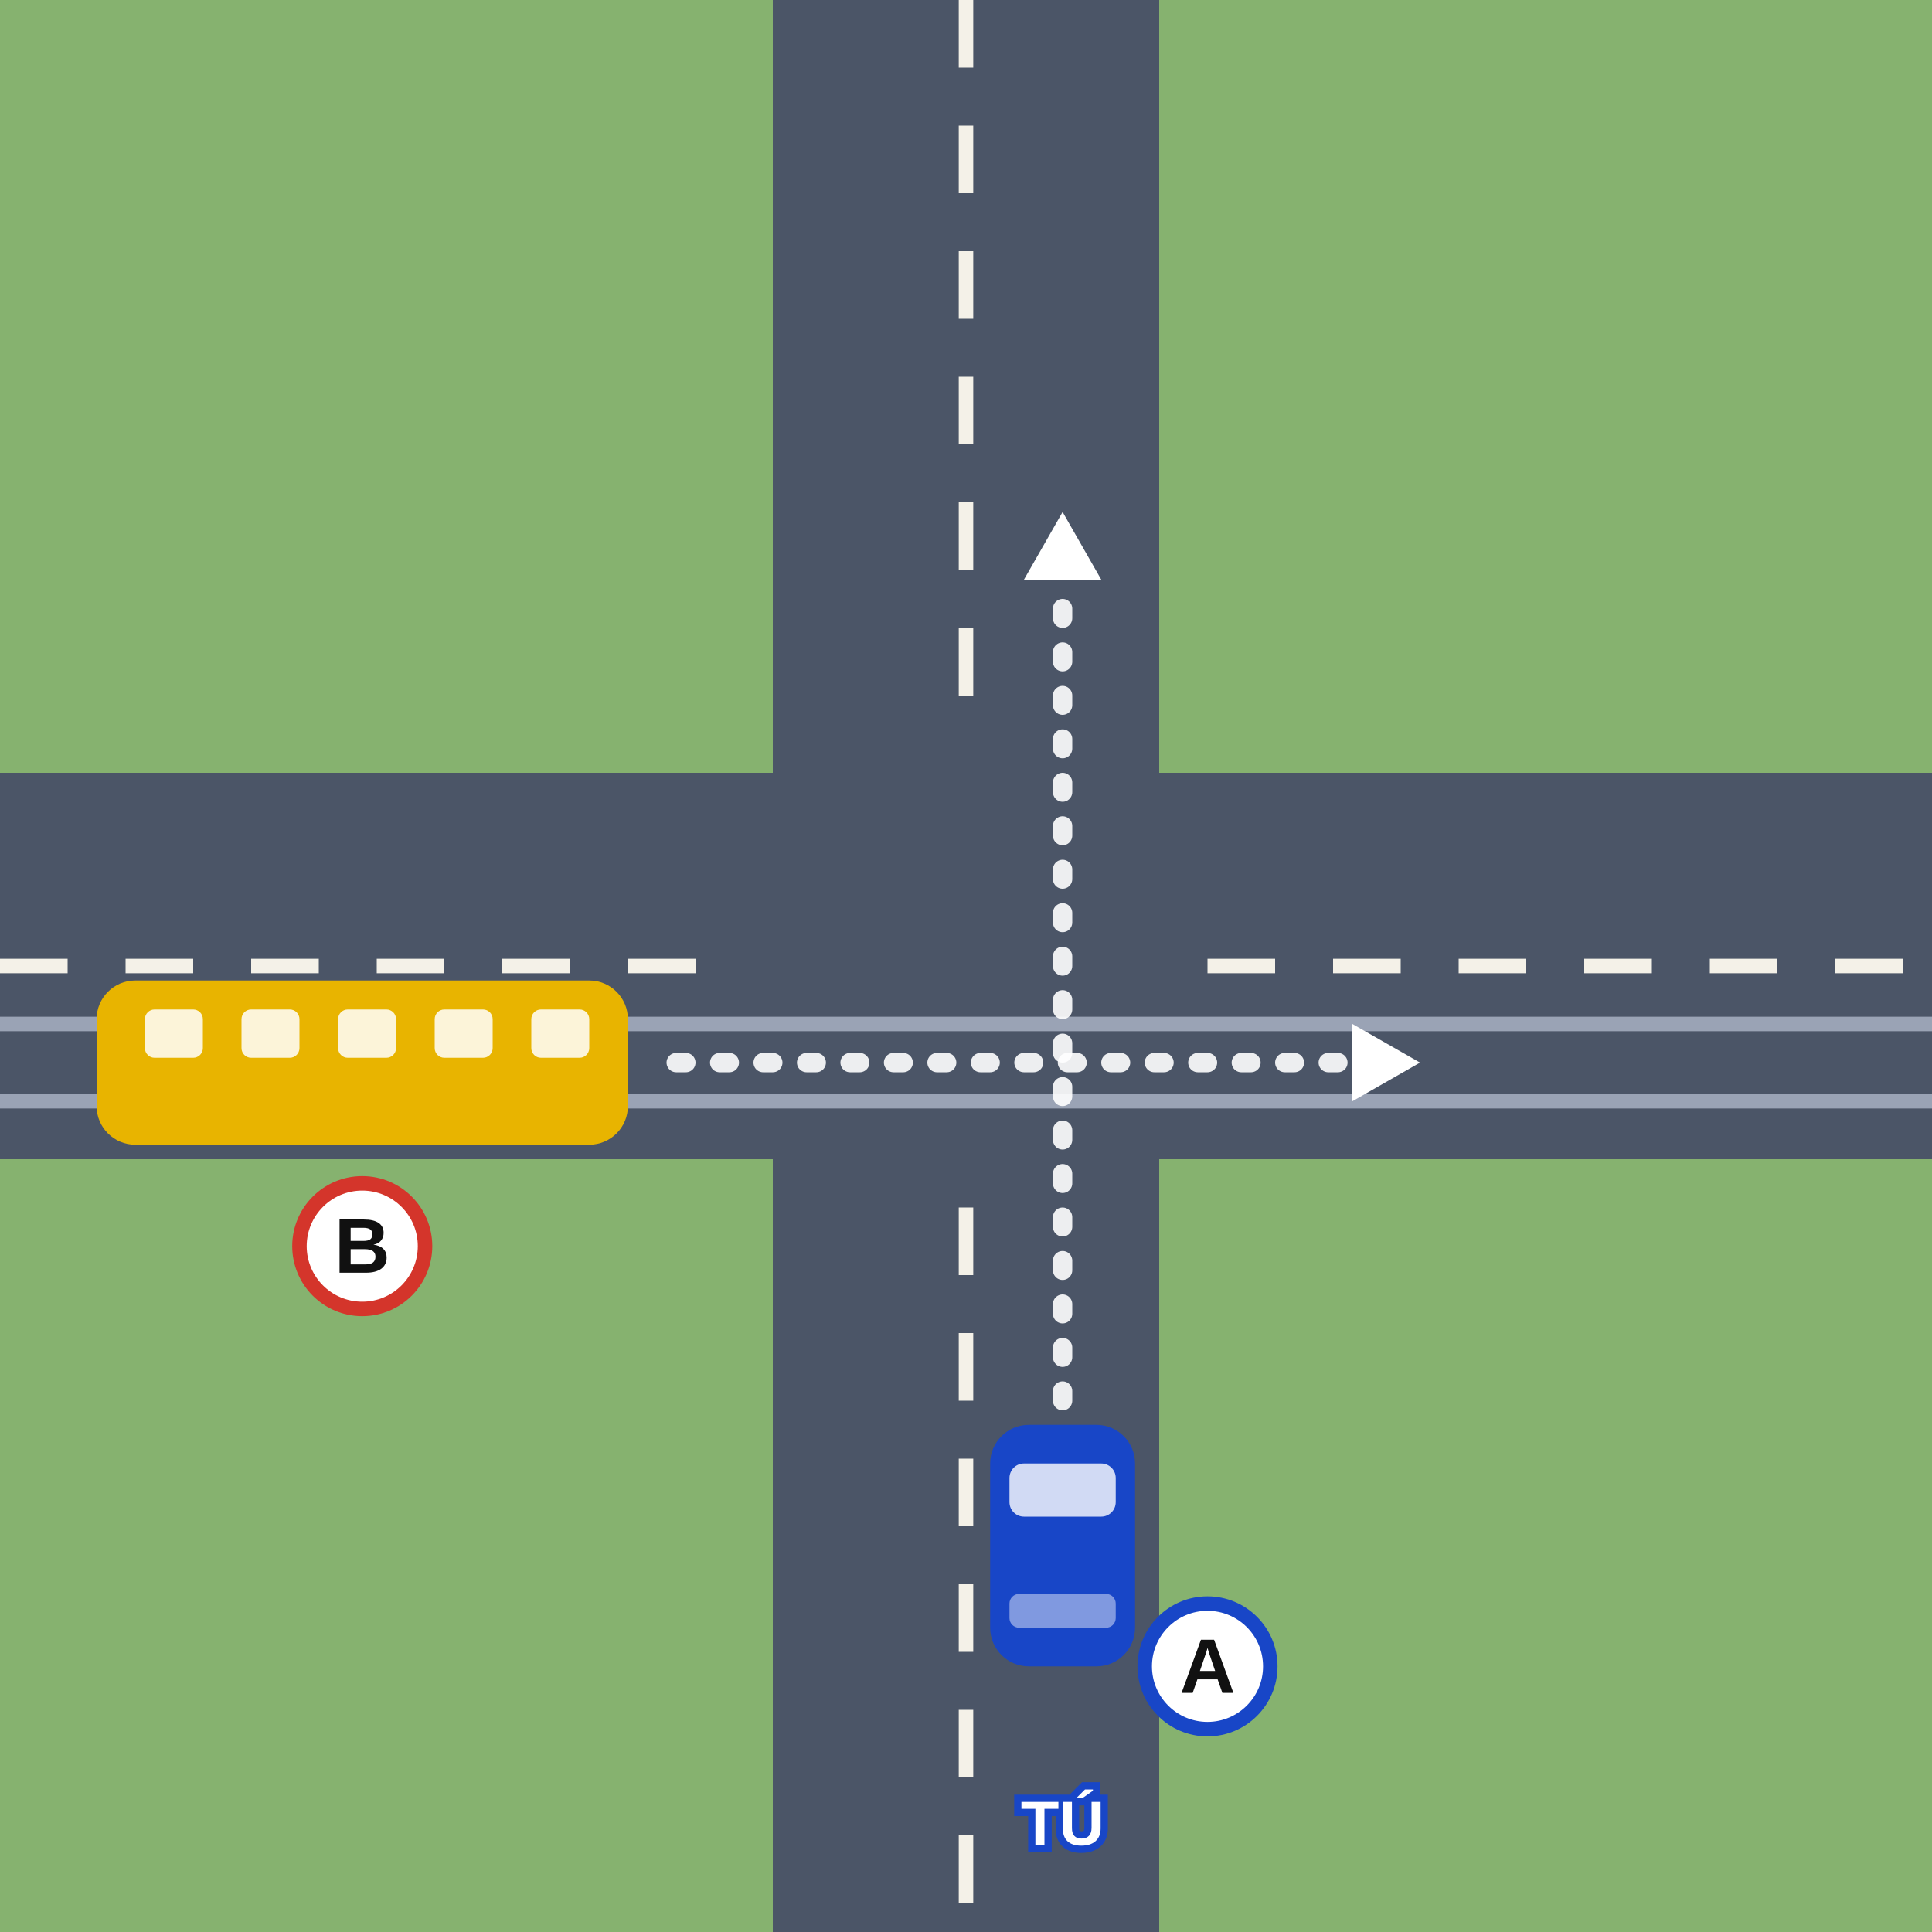
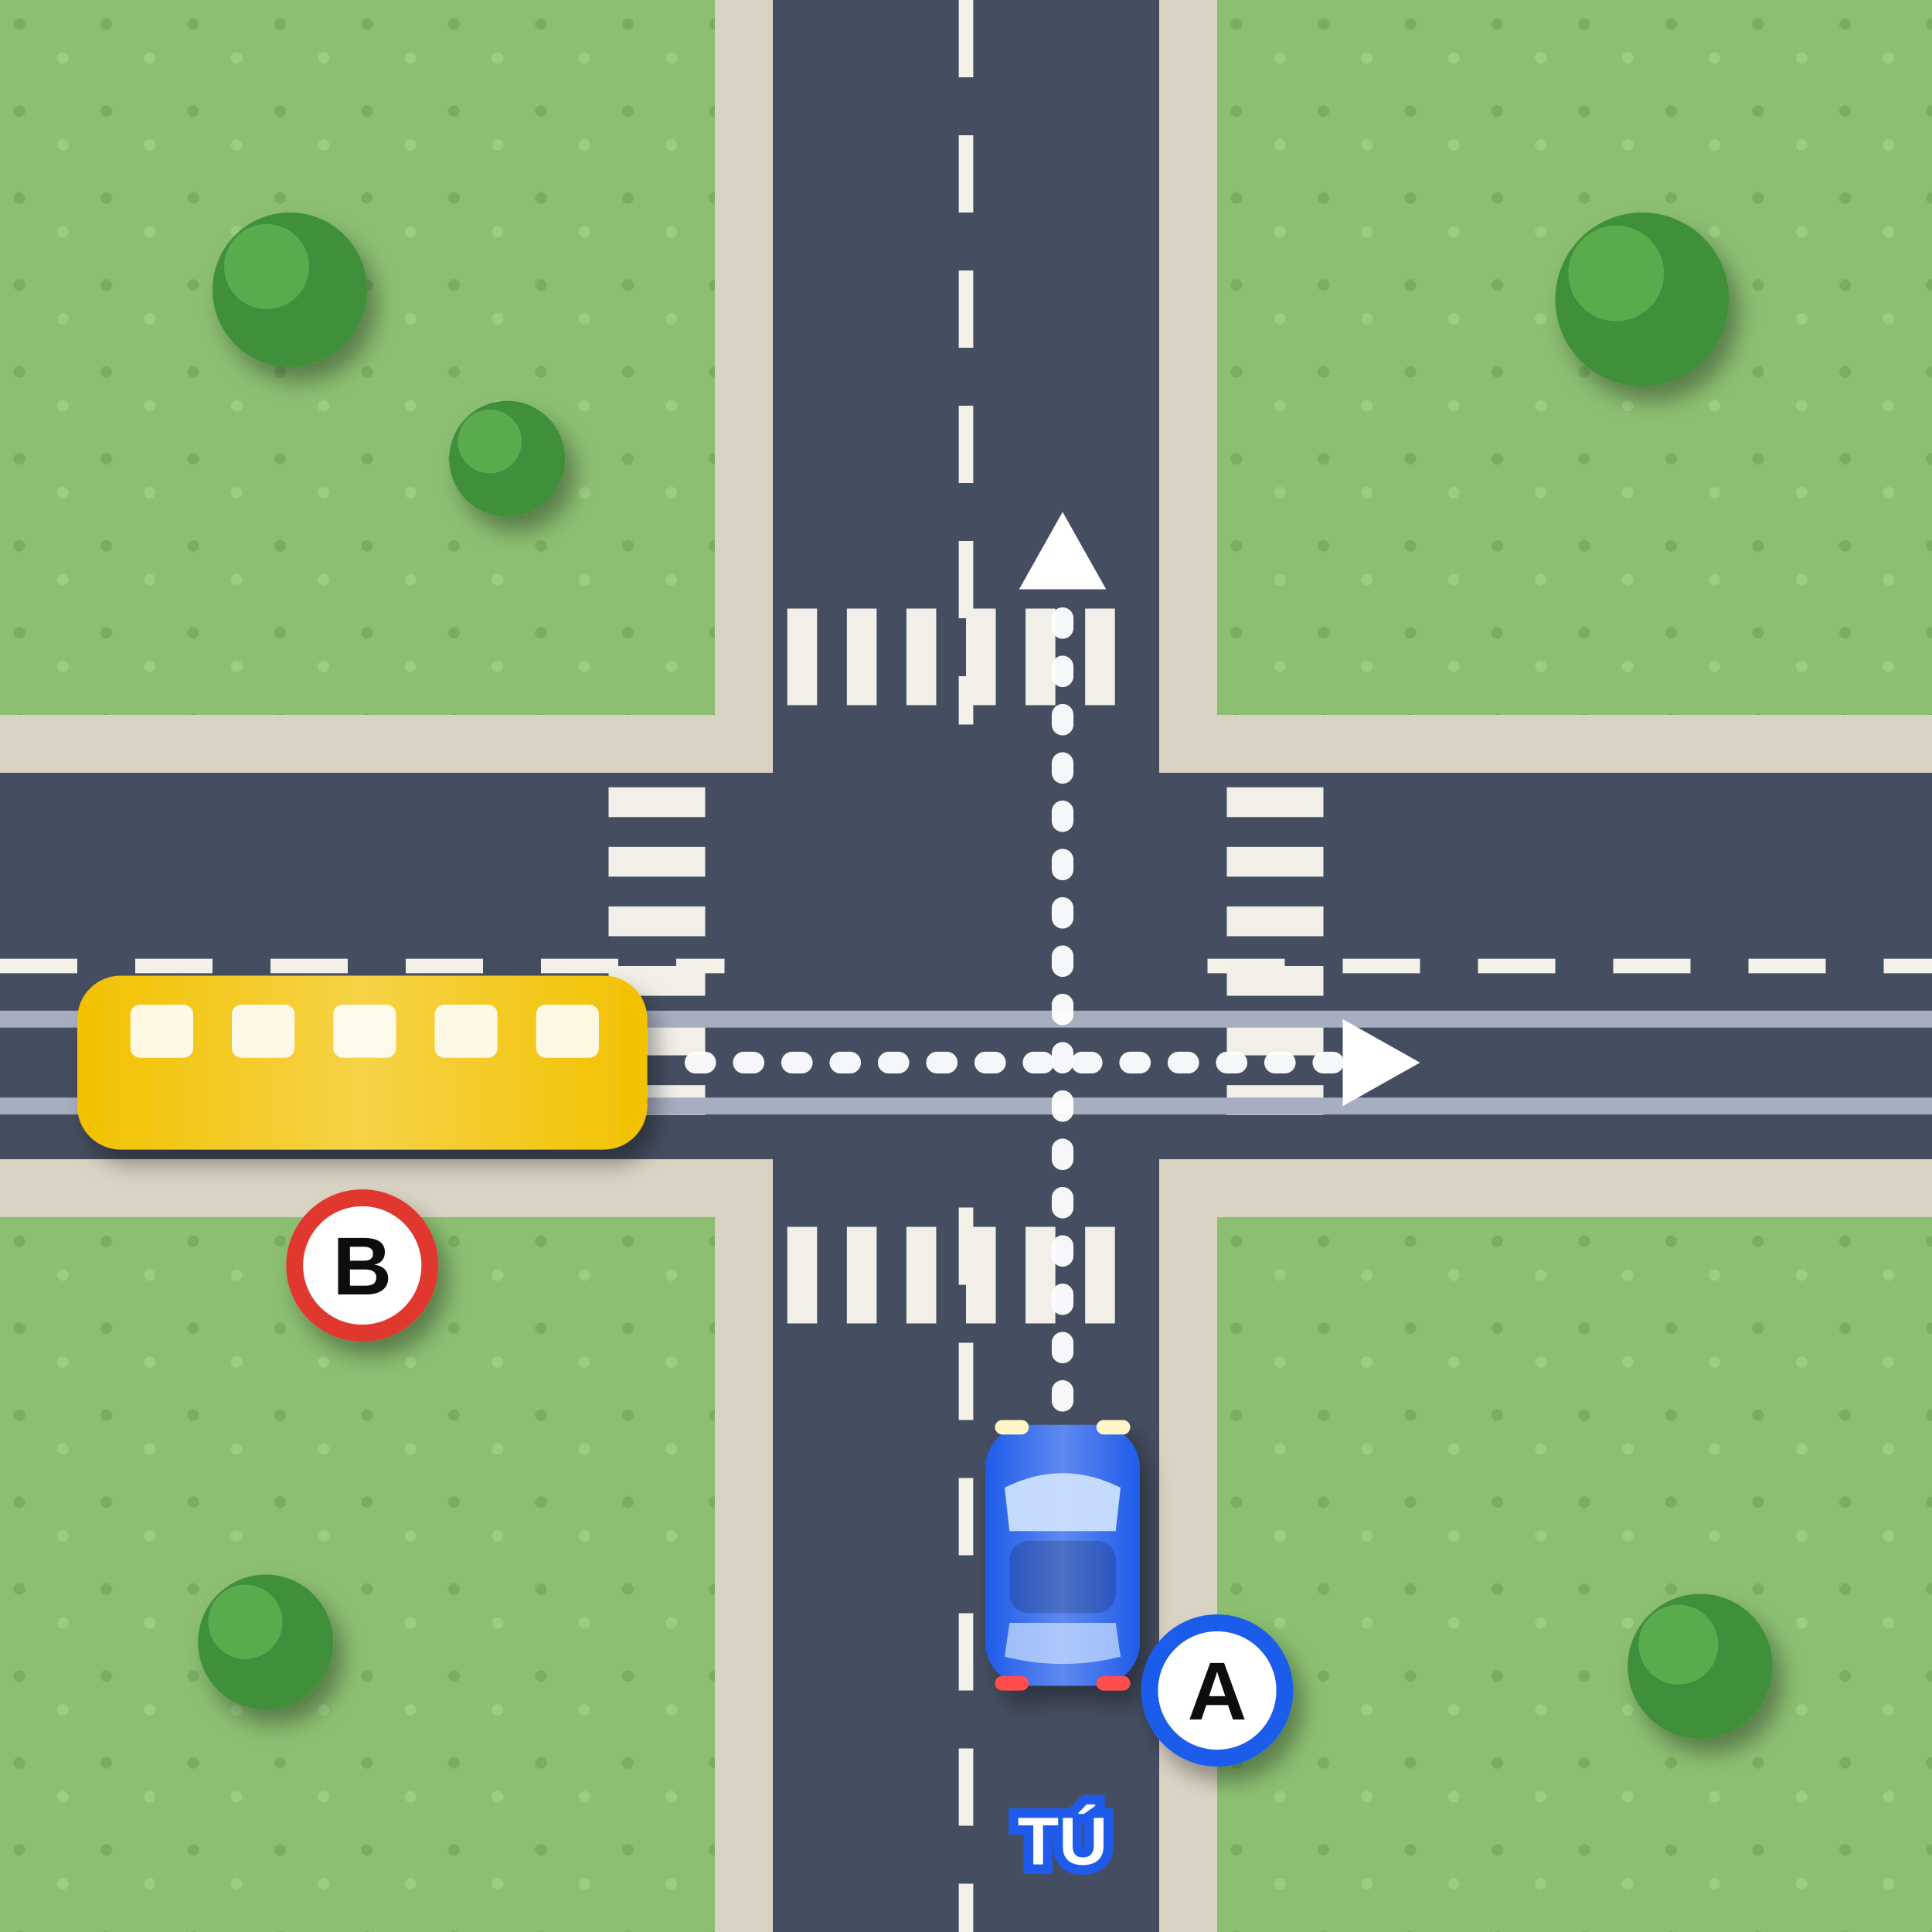
<svg xmlns="http://www.w3.org/2000/svg" viewBox="0 0 400 400" width="400" height="400">
-   <rect width="400" height="400" fill="#86b26f" />
-   <rect x="160" y="0" width="80" height="400" fill="#4b5567" />
-   <rect x="0" y="160" width="400" height="80" fill="#4b5567" />
-   <path d="M200 0V150M200 250V400M0 200H150M250 200H400" stroke="#f4f1e8" stroke-width="3" stroke-dasharray="14 12" />
-   <path d="M0 212H400M0 228H400" stroke="#9aa3b5" stroke-width="3" />
-   <path d="M220 290V120" fill="none" stroke="#fff" stroke-width="4" stroke-dasharray="2 7" stroke-linecap="round" opacity=".9" />
-   <path transform="translate(220 115) rotate(0)" d="M0 -9 8 5H-8Z" fill="#fff" />
-   <g transform="translate(220 320) rotate(0)">
-     <rect x="-15" y="-25" width="30" height="50" rx="8" fill="#1846c7" />
-     <rect x="-11" y="-17" width="22" height="11" rx="3" fill="rgba(255,255,255,.8)" />
-     <rect x="-11" y="10" width="22" height="7" rx="2" fill="rgba(255,255,255,.45)" />
+   <defs>
+     <filter id="sombra" x="-30%" y="-30%" width="160%" height="160%">
+       <feDropShadow dx="2" dy="3" stdDeviation="2.2" flood-color="#000" flood-opacity=".35" />
+     </filter>
+     <linearGradient id="brillo" x1="0" y1="0" x2="1" y2="0">
+       <stop offset="0" stop-color="#fff" stop-opacity=".0" />
+       <stop offset=".5" stop-color="#fff" stop-opacity=".28" />
+       <stop offset="1" stop-color="#fff" stop-opacity="0" />
+     </linearGradient>
+     <pattern id="cesped" width="18" height="18" patternUnits="userSpaceOnUse">
+       <rect width="18" height="18" fill="#8cbf72" />
+       <circle cx="4" cy="5" r="1.2" fill="#7aad60" />
+       <circle cx="13" cy="12" r="1.2" fill="#9ccd82" />
+     </pattern>
+   </defs>
+   <rect width="400" height="400" fill="url(#cesped)" />
+   <g filter="url(#sombra)">
+     <circle cx="60" cy="60" r="16" fill="#3f8f3a" />
+     <circle cx="55.2" cy="55.2" r="8.8" fill="#5aab4d" />
  </g>
-   <circle cx="250" cy="345" r="13" fill="#fff" stroke="#1846c7" stroke-width="3" />
-   <text x="250" y="350.5" font-family="Arial, sans-serif" font-weight="800" font-size="16" text-anchor="middle" fill="#111">A</text>
-   <g>
-     <rect x="20" y="203" width="110" height="34" rx="8" fill="#e8b400" />
-     <rect x="30" y="209" width="12" height="10" rx="2" fill="rgba(255,255,255,.85)" />
-     <rect x="50" y="209" width="12" height="10" rx="2" fill="rgba(255,255,255,.85)" />
-     <rect x="70" y="209" width="12" height="10" rx="2" fill="rgba(255,255,255,.85)" />
-     <rect x="90" y="209" width="12" height="10" rx="2" fill="rgba(255,255,255,.85)" />
-     <rect x="110" y="209" width="12" height="10" rx="2" fill="rgba(255,255,255,.85)" />
+   <g filter="url(#sombra)">
+     <circle cx="105" cy="95" r="12" fill="#3f8f3a" />
+     <circle cx="101.4" cy="91.4" r="6.6" fill="#5aab4d" />
  </g>
-   <circle cx="75" cy="258" r="13" fill="#fff" stroke="#d4352b" stroke-width="3" />
-   <text x="75" y="263.5" font-family="Arial, sans-serif" font-weight="800" font-size="16" text-anchor="middle" fill="#111">B</text>
-   <path d="M140 220H280" fill="none" stroke="#fff" stroke-width="4" stroke-dasharray="2 7" stroke-linecap="round" opacity=".9" />
-   <path transform="translate(285 220) rotate(90)" d="M0 -9 8 5H-8Z" fill="#fff" />
-   <text x="220" y="382" font-family="Arial" font-weight="800" font-size="13" text-anchor="middle" fill="#fff" stroke="#1846c7" stroke-width="3" paint-order="stroke">TÚ</text>
+   <g filter="url(#sombra)">
+     <circle cx="340" cy="62" r="18" fill="#3f8f3a" />
+     <circle cx="334.6" cy="56.6" r="9.9" fill="#5aab4d" />
+   </g>
+   <g filter="url(#sombra)">
+     <circle cx="352" cy="345" r="15" fill="#3f8f3a" />
+     <circle cx="347.5" cy="340.5" r="8.25" fill="#5aab4d" />
+   </g>
+   <g filter="url(#sombra)">
+     <circle cx="55" cy="340" r="14" fill="#3f8f3a" />
+     <circle cx="50.8" cy="335.8" r="7.7" fill="#5aab4d" />
+   </g>
+   <rect x="148" y="0" width="104" height="400" fill="#d9d3c4" />
+   <rect x="0" y="148" width="400" height="104" fill="#d9d3c4" />
+   <rect x="160" y="0" width="80" height="400" fill="#454e60" />
+   <rect x="0" y="160" width="400" height="80" fill="#454e60" />
+   <path d="M200 0V150M200 250V400M0 200H150M250 200H400" stroke="#f4f1e8" stroke-width="3" stroke-dasharray="16 12" />
+   <rect x="163" y="254" width="6.167" height="20" fill="#f1efe8" />
+   <rect x="175.333" y="254" width="6.167" height="20" fill="#f1efe8" />
+   <rect x="187.667" y="254" width="6.167" height="20" fill="#f1efe8" />
+   <rect x="200" y="254" width="6.167" height="20" fill="#f1efe8" />
+   <rect x="212.333" y="254" width="6.167" height="20" fill="#f1efe8" />
+   <rect x="224.667" y="254" width="6.167" height="20" fill="#f1efe8" />
+   <rect x="163" y="126" width="6.167" height="20" fill="#f1efe8" />
+   <rect x="175.333" y="126" width="6.167" height="20" fill="#f1efe8" />
+   <rect x="187.667" y="126" width="6.167" height="20" fill="#f1efe8" />
+   <rect x="200" y="126" width="6.167" height="20" fill="#f1efe8" />
+   <rect x="212.333" y="126" width="6.167" height="20" fill="#f1efe8" />
+   <rect x="224.667" y="126" width="6.167" height="20" fill="#f1efe8" />
+   <rect x="126" y="163" width="20" height="6.167" fill="#f1efe8" />
+   <rect x="126" y="175.333" width="20" height="6.167" fill="#f1efe8" />
+   <rect x="126" y="187.667" width="20" height="6.167" fill="#f1efe8" />
+   <rect x="126" y="200" width="20" height="6.167" fill="#f1efe8" />
+   <rect x="126" y="212.333" width="20" height="6.167" fill="#f1efe8" />
+   <rect x="126" y="224.667" width="20" height="6.167" fill="#f1efe8" />
+   <rect x="254" y="163" width="20" height="6.167" fill="#f1efe8" />
+   <rect x="254" y="175.333" width="20" height="6.167" fill="#f1efe8" />
+   <rect x="254" y="187.667" width="20" height="6.167" fill="#f1efe8" />
+   <rect x="254" y="200" width="20" height="6.167" fill="#f1efe8" />
+   <rect x="254" y="212.333" width="20" height="6.167" fill="#f1efe8" />
+   <rect x="254" y="224.667" width="20" height="6.167" fill="#f1efe8" />
+   <path d="M0 211H400M0 229H400" stroke="#a6aec0" stroke-width="3.5" />
+   <path d="M220 290V122" fill="none" stroke="#fff" stroke-width="4.5" stroke-dasharray="2 8" stroke-linecap="round" opacity=".95" />
+   <path transform="translate(220 116) rotate(0)" d="M0 -10 9 6H-9Z" fill="#fff" />
+   <g transform="translate(220 322) rotate(0)" filter="url(#sombra)">
+     <rect x="-16" y="-27" width="32" height="54" rx="9" fill="#1f5bea" />
+     <rect x="-16" y="-27" width="32" height="54" rx="9" fill="url(#brillo)" />
+     <path d="M-12 -14Q0 -20 12 -14L11 -5H-11Z" fill="#cfe3ff" opacity=".92" />
+     <rect x="-11" y="-3" width="22" height="15" rx="4" fill="rgba(0,0,0,.18)" />
+     <path d="M-11 14H11L12 21Q0 24 -12 21Z" fill="#cfe3ff" opacity=".7" />
+     <rect x="-14" y="-28" width="7" height="3" rx="1.5" fill="#fff6c8" />
+     <rect x="7" y="-28" width="7" height="3" rx="1.5" fill="#fff6c8" />
+     <rect x="-14" y="25" width="7" height="3" rx="1.5" fill="#ff4d4d" />
+     <rect x="7" y="25" width="7" height="3" rx="1.5" fill="#ff4d4d" />
+   </g>
+   <g filter="url(#sombra)">
+     <circle cx="252" cy="350" r="14" fill="#fff" stroke="#1f5bea" stroke-width="3.5" />
+     <text x="252" y="356" font-family="Arial, sans-serif" font-weight="900" font-size="17" text-anchor="middle" fill="#111">A</text>
+   </g>
+   <g filter="url(#sombra)">
+     <rect x="16" y="202" width="118" height="36" rx="9" fill="#f2c100" />
+     <rect x="16" y="202" width="118" height="36" rx="9" fill="url(#brillo)" />
+     <rect x="27" y="208" width="13" height="11" rx="2" fill="rgba(255,255,255,.88)" />
+     <rect x="48" y="208" width="13" height="11" rx="2" fill="rgba(255,255,255,.88)" />
+     <rect x="69" y="208" width="13" height="11" rx="2" fill="rgba(255,255,255,.88)" />
+     <rect x="90" y="208" width="13" height="11" rx="2" fill="rgba(255,255,255,.88)" />
+     <rect x="111" y="208" width="13" height="11" rx="2" fill="rgba(255,255,255,.88)" />
+   </g>
+   <g filter="url(#sombra)">
+     <circle cx="75" cy="262" r="14" fill="#fff" stroke="#e0392f" stroke-width="3.5" />
+     <text x="75" y="268" font-family="Arial, sans-serif" font-weight="900" font-size="17" text-anchor="middle" fill="#111">B</text>
+   </g>
+   <path d="M144 220H278" fill="none" stroke="#fff" stroke-width="4.5" stroke-dasharray="2 8" stroke-linecap="round" opacity=".95" />
+   <path transform="translate(284 220) rotate(90)" d="M0 -10 9 6H-9Z" fill="#fff" />
+   <text x="220" y="386" font-family="Arial" font-weight="900" font-size="14" text-anchor="middle" fill="#fff" stroke="#1f5bea" stroke-width="4" paint-order="stroke">TÚ</text>
</svg>
